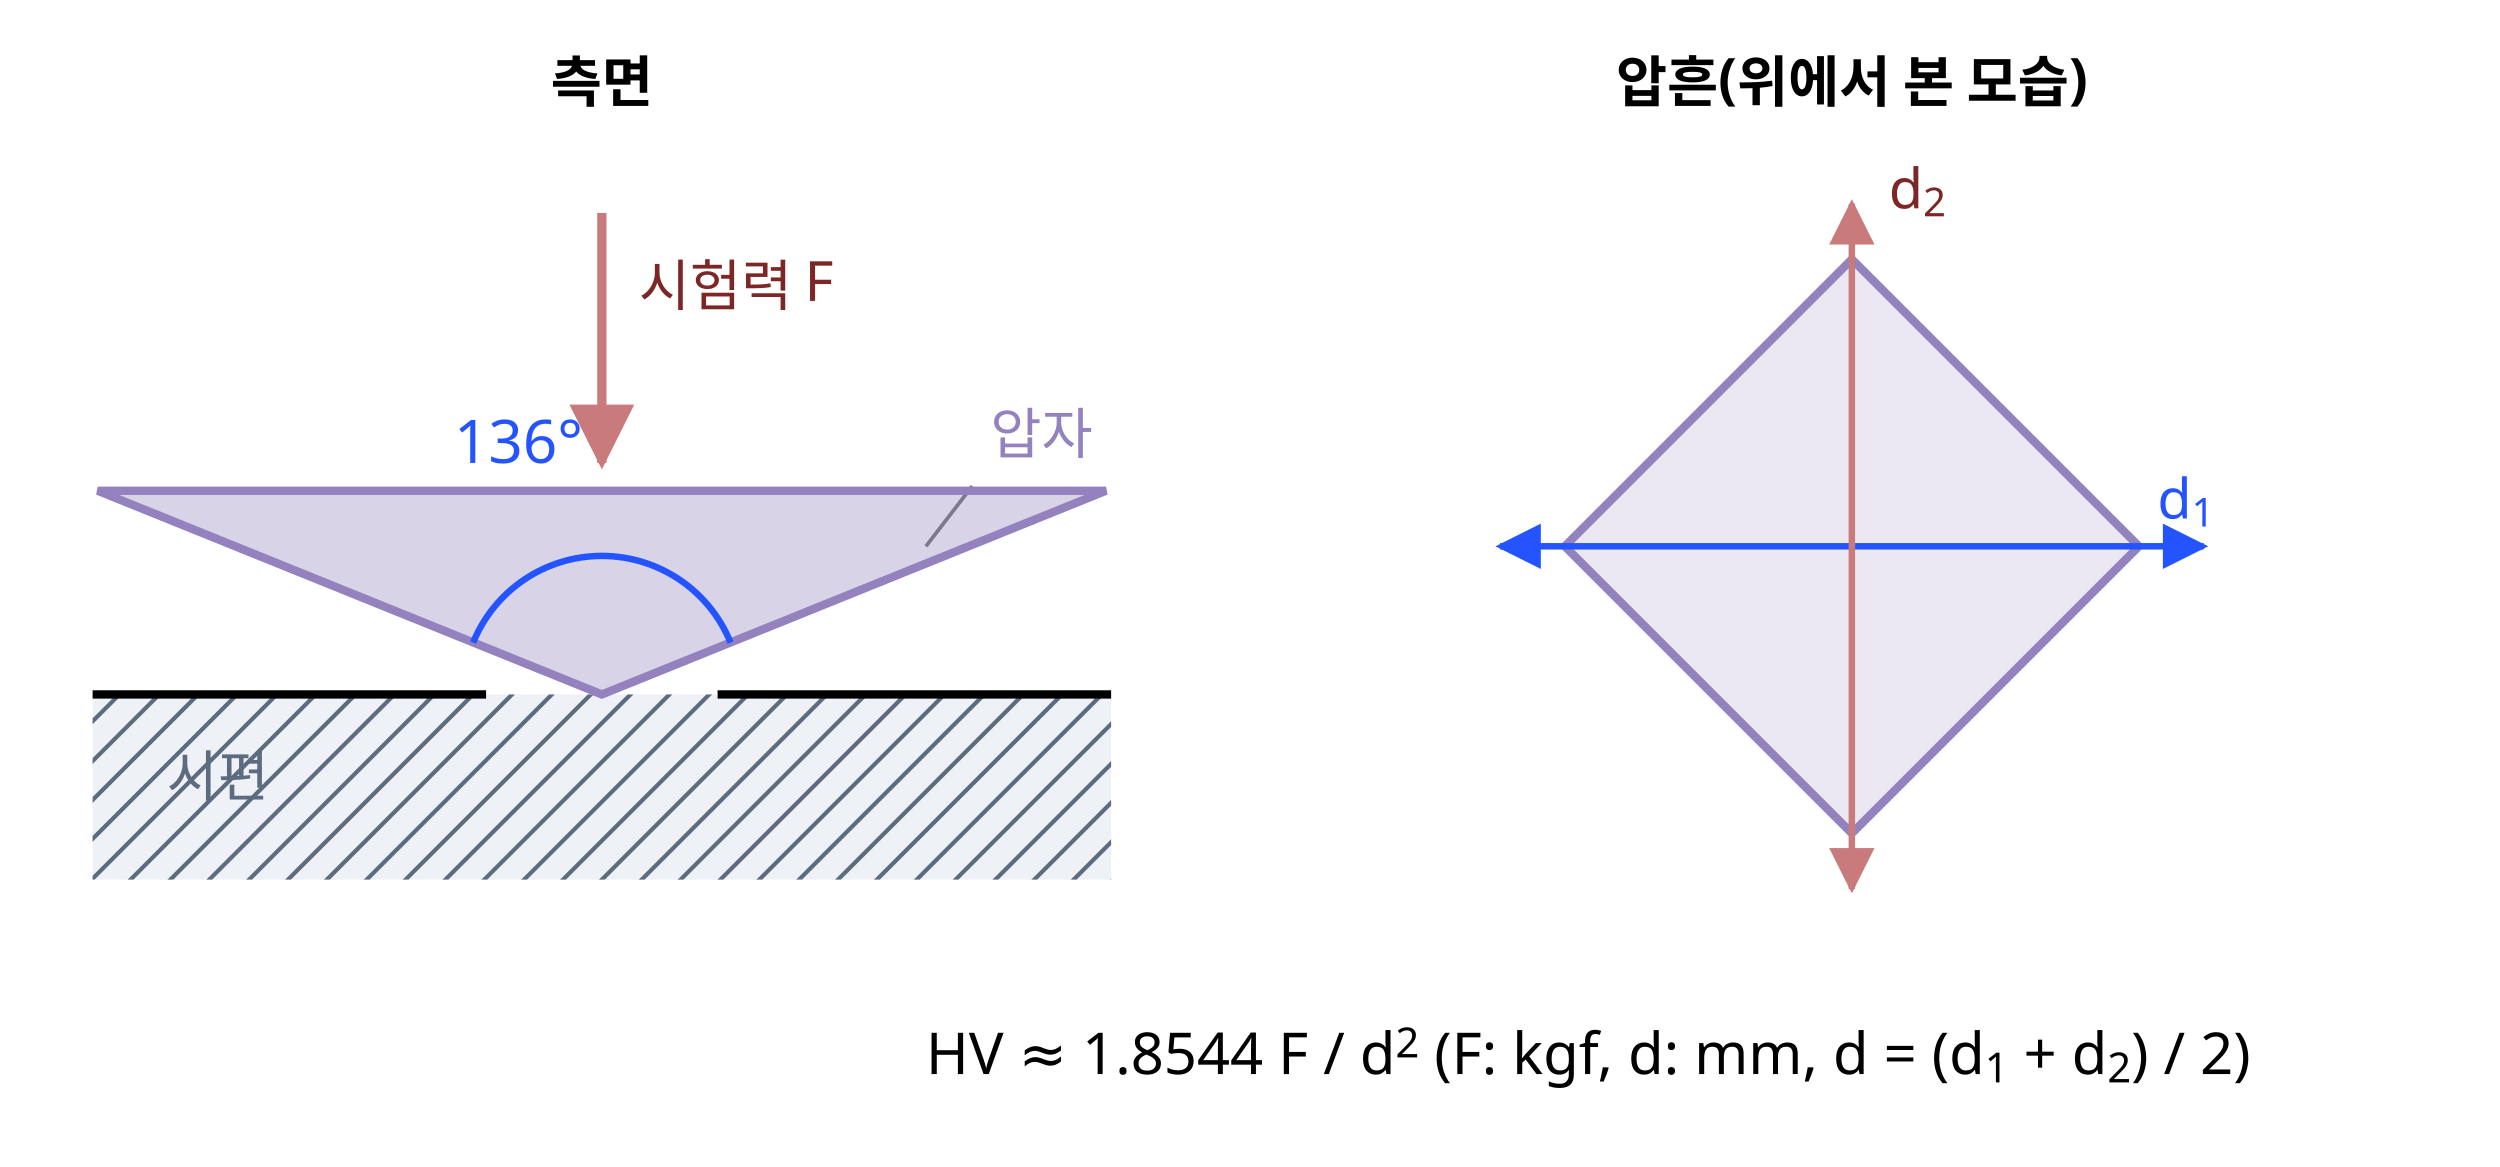
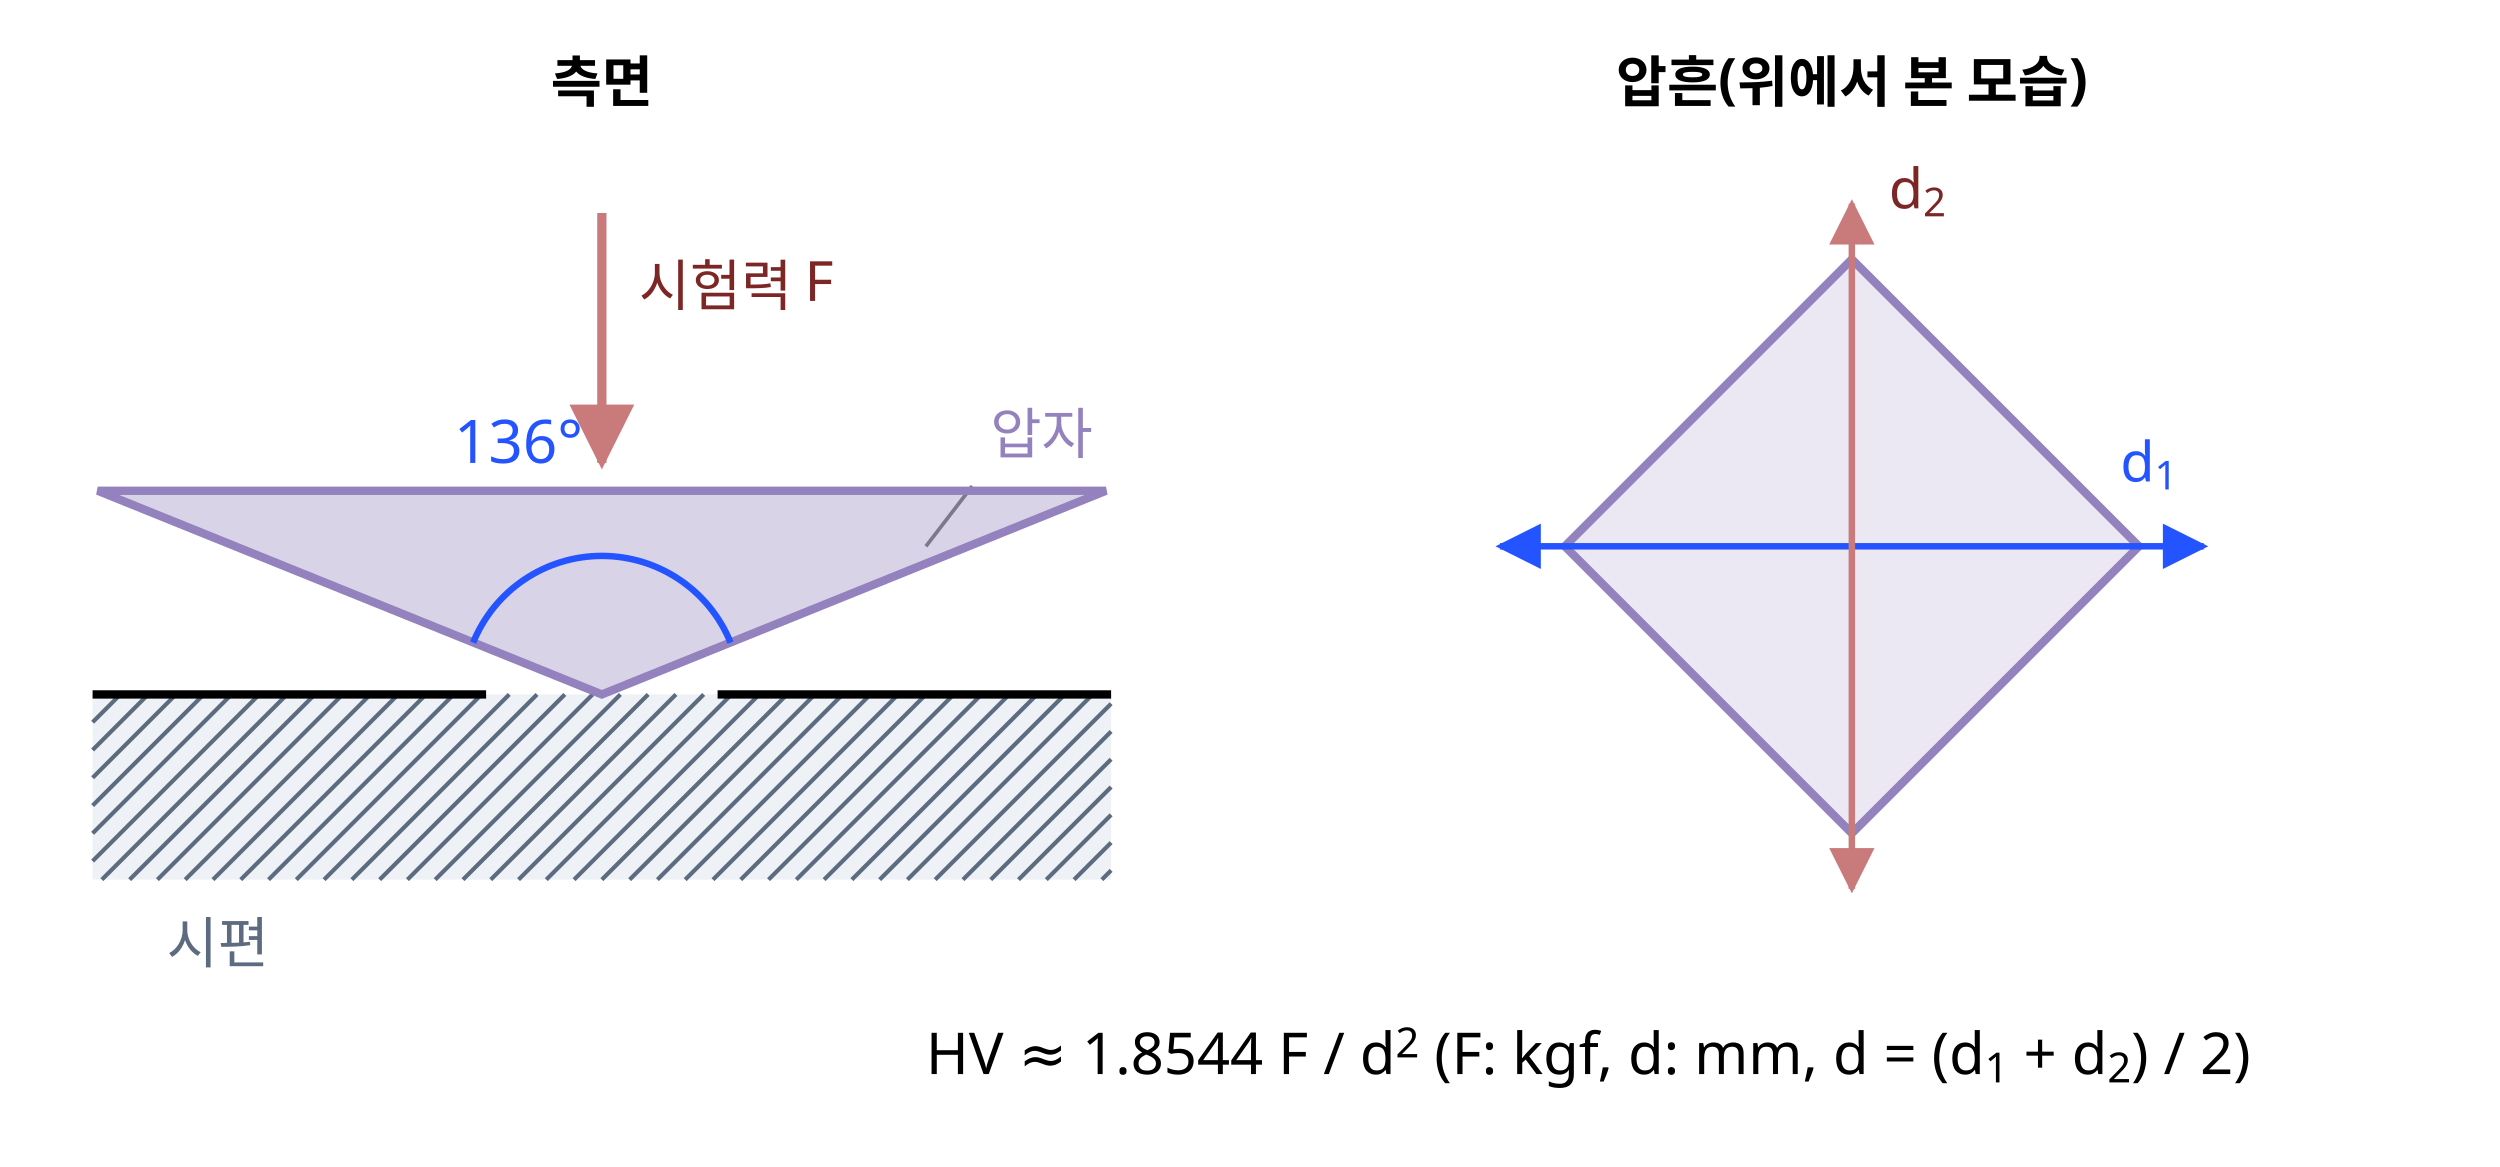
<svg xmlns="http://www.w3.org/2000/svg" class="si si-illus" viewBox="0 0 540 252" style="max-width:540px;color:var(--si-ink,var(--text,#1f2328))" role="img" aria-labelledby="vickers-microhardness-test-t" font-family="'Pretendard','Noto Sans KR','Apple SD Gothic Neo',sans-serif" font-size="13" fill="currentColor">
  <defs>
    <marker id="vickers-microhardness-test-ar" viewBox="0 0 10 10" refX="9" refY="5" markerWidth="7" markerHeight="7" orient="auto-start-reverse">
      <path d="M0,0L10,5L0,10z" style="fill:var(--si-rose-s,#c97b7b)" />
    </marker>
    <marker id="vickers-microhardness-test-ar-1" viewBox="0 0 10 10" refX="9" refY="5" markerWidth="7" markerHeight="7" orient="auto-start-reverse">
      <path d="M0,0L10,5L0,10z" style="fill:var(--si-accent,#2454ff)" />
    </marker>
-     <clipPath id="vickers-microhardness-test-clip0">
-       <polygon points="20,150 240,150 240,190 20,190" />
-     </clipPath>
  </defs>
  <line x1="130" y1="105.1" x2="130" y2="105.1" class="si-leader" style="stroke:currentColor" stroke-opacity="0.55" stroke-width="0.8" />
  <line x1="200" y1="118" x2="210" y2="105" class="si-leader" style="stroke:currentColor" stroke-opacity="0.55" stroke-width="0.8" />
  <line x1="260" y1="228.3" x2="260" y2="228.3" class="si-leader" style="stroke:currentColor" stroke-opacity="0.55" stroke-width="0.8" />
  <text x="130" y="22" text-anchor="middle" font-size="12" font-weight="700">측면</text>
  <rect x="20" y="150" width="220" height="40" style="stroke:none;fill:var(--si-gray-f,#eef1f6)" stroke-width="1.6" />
-   <path d="M-36.6,170L130,3.4M-32.4,174.2L134.2,7.6M-28.1,178.5L138.5,11.9M-23.9,182.7L142.7,16.1M-19.6,187L147,20.4M-15.4,191.2L151.2,24.6M-11.1,195.5L155.5,28.9M-6.9,199.7L159.7,33.1M-2.7,203.9L163.9,37.3M1.6,208.2L168.2,41.6M5.8,212.4L172.4,45.8M10.1,216.7L176.7,50.1M14.3,220.9L180.9,54.3M18.6,225.2L185.2,58.6M22.8,229.4L189.4,62.8M27,233.6L193.6,67M31.3,237.9L197.9,71.3M35.5,242.1L202.1,75.5M39.8,246.4L206.4,79.8M44,250.6L210.6,84M48.3,254.9L214.9,88.3M52.5,259.1L219.1,92.5M56.7,263.3L223.3,96.7M61,267.6L227.6,101M65.2,271.8L231.8,105.2M69.5,276.1L236.1,109.5M73.7,280.3L240.3,113.7M78,284.6L244.6,118M82.2,288.8L248.8,122.2M86.4,293L253,126.4M90.7,297.3L257.3,130.7M94.9,301.5L261.5,134.9M99.2,305.8L265.8,139.2M103.4,310L270,143.4M107.7,314.2L274.2,147.7M111.9,318.5L278.5,151.9M116.1,322.7L282.7,156.1M120.4,327L287,160.4M124.6,331.2L291.2,164.6M128.9,335.5L295.5,168.9" clip-path="url(#vickers-microhardness-test-clip0)" style="stroke:var(--si-general,#5c6b7f);fill:none" stroke-width="0.9" />
+   <line x1="20" y1="150" x2="20" y2="150" style="stroke:var(--si-general,#5c6b7f);fill:none" stroke-width="0.9" />
+   <line x1="20" y1="156" x2="26" y2="150" style="stroke:var(--si-general,#5c6b7f);fill:none" stroke-width="0.9" />
+   <line x1="20" y1="162" x2="32" y2="150" style="stroke:var(--si-general,#5c6b7f);fill:none" stroke-width="0.9" />
+   <line x1="20" y1="168" x2="38" y2="150" style="stroke:var(--si-general,#5c6b7f);fill:none" stroke-width="0.9" />
+   <line x1="20" y1="174" x2="44" y2="150" style="stroke:var(--si-general,#5c6b7f);fill:none" stroke-width="0.9" />
+   <line x1="20" y1="180" x2="50" y2="150" style="stroke:var(--si-general,#5c6b7f);fill:none" stroke-width="0.9" />
+   <line x1="20" y1="186" x2="56" y2="150" style="stroke:var(--si-general,#5c6b7f);fill:none" stroke-width="0.9" />
+   <line x1="22" y1="190" x2="62" y2="150" style="stroke:var(--si-general,#5c6b7f);fill:none" stroke-width="0.9" />
+   <line x1="28" y1="190" x2="68" y2="150" style="stroke:var(--si-general,#5c6b7f);fill:none" stroke-width="0.9" />
+   <line x1="34" y1="190" x2="74" y2="150" style="stroke:var(--si-general,#5c6b7f);fill:none" stroke-width="0.9" />
+   <line x1="40" y1="190" x2="80" y2="150" style="stroke:var(--si-general,#5c6b7f);fill:none" stroke-width="0.9" />
+   <line x1="46" y1="190" x2="86" y2="150" style="stroke:var(--si-general,#5c6b7f);fill:none" stroke-width="0.9" />
+   <line x1="52" y1="190" x2="92" y2="150" style="stroke:var(--si-general,#5c6b7f);fill:none" stroke-width="0.9" />
+   <line x1="58" y1="190" x2="98" y2="150" style="stroke:var(--si-general,#5c6b7f);fill:none" stroke-width="0.9" />
+   <line x1="64" y1="190" x2="104" y2="150" style="stroke:var(--si-general,#5c6b7f);fill:none" stroke-width="0.9" />
+   <line x1="70" y1="190" x2="110" y2="150" style="stroke:var(--si-general,#5c6b7f);fill:none" stroke-width="0.9" />
+   <line x1="76" y1="190" x2="116" y2="150" style="stroke:var(--si-general,#5c6b7f);fill:none" stroke-width="0.9" />
+   <line x1="82" y1="190" x2="122" y2="150" style="stroke:var(--si-general,#5c6b7f);fill:none" stroke-width="0.9" />
+   <line x1="88" y1="190" x2="128" y2="150" style="stroke:var(--si-general,#5c6b7f);fill:none" stroke-width="0.9" />
+   <line x1="94" y1="190" x2="134" y2="150" style="stroke:var(--si-general,#5c6b7f);fill:none" stroke-width="0.9" />
+   <line x1="100" y1="190" x2="140" y2="150" style="stroke:var(--si-general,#5c6b7f);fill:none" stroke-width="0.9" />
+   <line x1="106" y1="190" x2="146" y2="150" style="stroke:var(--si-general,#5c6b7f);fill:none" stroke-width="0.9" />
+   <line x1="112" y1="190" x2="152" y2="150" style="stroke:var(--si-general,#5c6b7f);fill:none" stroke-width="0.9" />
+   <line x1="118" y1="190" x2="158" y2="150" style="stroke:var(--si-general,#5c6b7f);fill:none" stroke-width="0.9" />
+   <line x1="124" y1="190" x2="164" y2="150" style="stroke:var(--si-general,#5c6b7f);fill:none" stroke-width="0.9" />
+   <line x1="130" y1="190" x2="170" y2="150" style="stroke:var(--si-general,#5c6b7f);fill:none" stroke-width="0.9" />
+   <line x1="136" y1="190" x2="176" y2="150" style="stroke:var(--si-general,#5c6b7f);fill:none" stroke-width="0.9" />
+   <line x1="142" y1="190" x2="182" y2="150" style="stroke:var(--si-general,#5c6b7f);fill:none" stroke-width="0.9" />
+   <line x1="148" y1="190" x2="188" y2="150" style="stroke:var(--si-general,#5c6b7f);fill:none" stroke-width="0.9" />
+   <line x1="154" y1="190" x2="194" y2="150" style="stroke:var(--si-general,#5c6b7f);fill:none" stroke-width="0.9" />
+   <line x1="160" y1="190" x2="200" y2="150" style="stroke:var(--si-general,#5c6b7f);fill:none" stroke-width="0.9" />
+   <line x1="166" y1="190" x2="206" y2="150" style="stroke:var(--si-general,#5c6b7f);fill:none" stroke-width="0.9" />
+   <line x1="172" y1="190" x2="212" y2="150" style="stroke:var(--si-general,#5c6b7f);fill:none" stroke-width="0.9" />
+   <line x1="178" y1="190" x2="218" y2="150" style="stroke:var(--si-general,#5c6b7f);fill:none" stroke-width="0.9" />
+   <line x1="184" y1="190" x2="224" y2="150" style="stroke:var(--si-general,#5c6b7f);fill:none" stroke-width="0.9" />
+   <line x1="190" y1="190" x2="230" y2="150" style="stroke:var(--si-general,#5c6b7f);fill:none" stroke-width="0.9" />
+   <line x1="196" y1="190" x2="236" y2="150" style="stroke:var(--si-general,#5c6b7f);fill:none" stroke-width="0.9" />
+   <line x1="202" y1="190" x2="240" y2="152" style="stroke:var(--si-general,#5c6b7f);fill:none" stroke-width="0.9" />
+   <line x1="208" y1="190" x2="240" y2="158" style="stroke:var(--si-general,#5c6b7f);fill:none" stroke-width="0.9" />
+   <line x1="214" y1="190" x2="240" y2="164" style="stroke:var(--si-general,#5c6b7f);fill:none" stroke-width="0.9" />
+   <line x1="220" y1="190" x2="240" y2="170" style="stroke:var(--si-general,#5c6b7f);fill:none" stroke-width="0.9" />
+   <line x1="226" y1="190" x2="240" y2="176" style="stroke:var(--si-general,#5c6b7f);fill:none" stroke-width="0.9" />
+   <line x1="232" y1="190" x2="240" y2="182" style="stroke:var(--si-general,#5c6b7f);fill:none" stroke-width="0.9" />
+   <line x1="238" y1="190" x2="240" y2="188" style="stroke:var(--si-general,#5c6b7f);fill:none" stroke-width="0.9" />
  <line x1="20" y1="150" x2="105" y2="150" style="stroke:currentColor;fill:none" stroke-width="1.8" />
  <line x1="155" y1="150" x2="240" y2="150" style="stroke:currentColor;fill:none" stroke-width="1.8" />
  <polygon points="130,150 21.1,106 238.9,106" style="stroke:var(--si-violet-s,#9382bd);fill:var(--si-violet-s,#9382bd)" stroke-width="1.8" fill-opacity="0.35" />
  <path d="M157.8,138.8 A30,30 0 0 0 102.2,138.8" style="stroke:var(--si-accent,#2454ff);fill:none" stroke-width="1.4" />
  <text x="112" y="100" text-anchor="middle" style="fill:var(--si-accent,#2454ff)">136°</text>
  <line x1="130" y1="46" x2="130" y2="100" style="stroke:var(--si-rose-s,#c97b7b);fill:none" stroke-width="2" marker-end="url(#vickers-microhardness-test-ar)" />
  <text x="138" y="66" font-size="12" style="fill:var(--si-rose-t,#7d2626)">시험력 F</text>
-   <text x="36" y="172" font-size="12" style="fill:var(--si-general,#5c6b7f)">시편</text>
+   <text x="36" y="208" font-size="12" style="fill:var(--si-general,#5c6b7f)">시편</text>
  <text x="236" y="98" text-anchor="end" font-size="12" style="fill:var(--si-violet-s,#9382bd)">압자</text>
  <text x="400" y="22" text-anchor="middle" font-size="12" font-weight="700">압흔(위에서 본 모습)</text>
  <polygon points="400,56 462,118 400,180 338,118" style="stroke:var(--si-violet-s,#9382bd);fill:var(--si-violet-s,#9382bd)" stroke-width="1.8" fill-opacity="0.18" />
  <line x1="324" y1="118" x2="476" y2="118" style="stroke:var(--si-accent,#2454ff);fill:none" stroke-width="1.4" marker-end="url(#vickers-microhardness-test-ar-1)" marker-start="url(#vickers-microhardness-test-ar-1)" />
  <line x1="400" y1="44" x2="400" y2="192" style="stroke:var(--si-rose-s,#c97b7b);fill:none" stroke-width="1.4" marker-end="url(#vickers-microhardness-test-ar)" marker-start="url(#vickers-microhardness-test-ar)" />
-   <text x="466" y="112" font-size="12" style="fill:var(--si-accent,#2454ff)">d<tspan baseline-shift="sub" font-size="72%">1</tspan>
+   <text x="458" y="104" font-size="12" style="fill:var(--si-accent,#2454ff)">d<tspan baseline-shift="sub" font-size="72%">1</tspan>
  </text>
  <text x="408" y="45" font-size="12" style="fill:var(--si-rose-t,#7d2626)">d<tspan baseline-shift="sub" font-size="72%">2</tspan>
  </text>
  <text x="200" y="232" font-size="12.5">HV ≈ 1.8544 F / d<tspan baseline-shift="super" font-size="72%">2</tspan>   (F: kgf, d: mm, d = (d<tspan baseline-shift="sub" font-size="72%">1</tspan> + d<tspan baseline-shift="sub" font-size="72%">2</tspan>) / 2)</text>
</svg>
